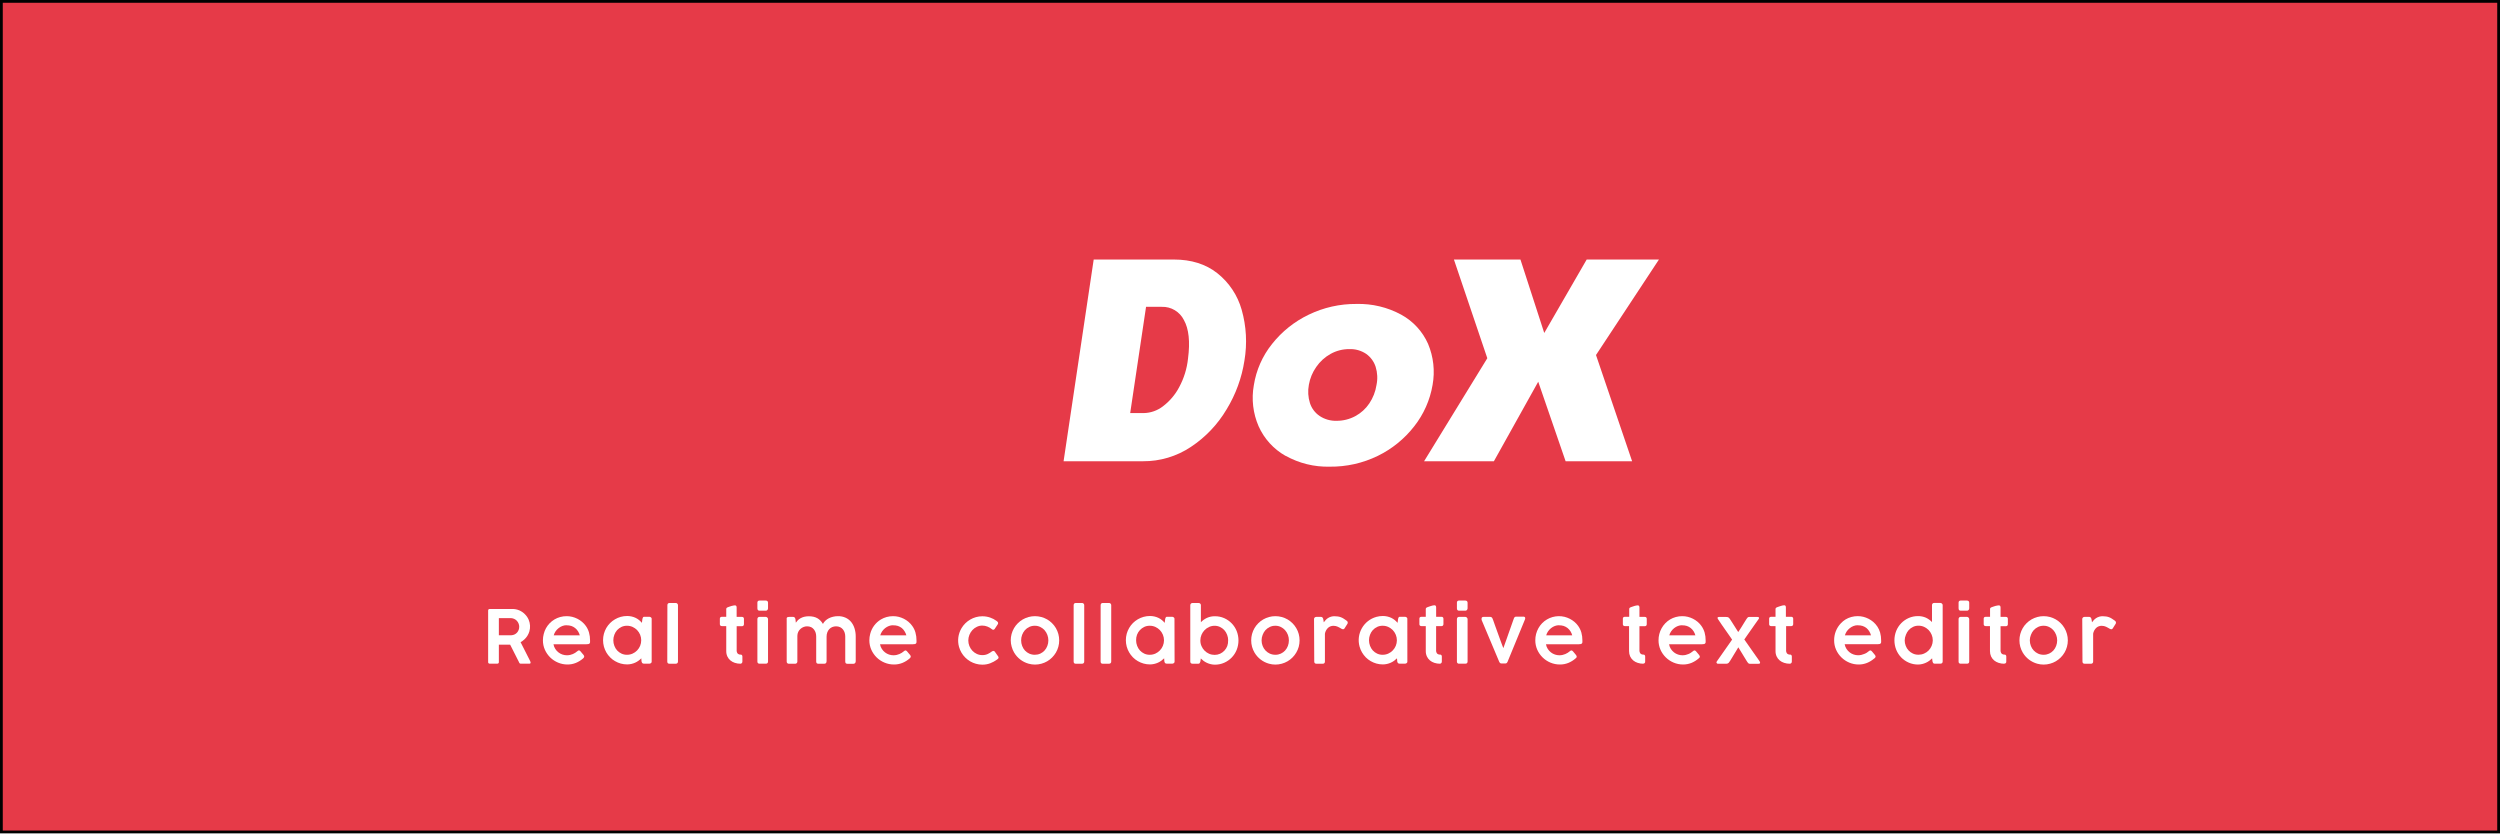
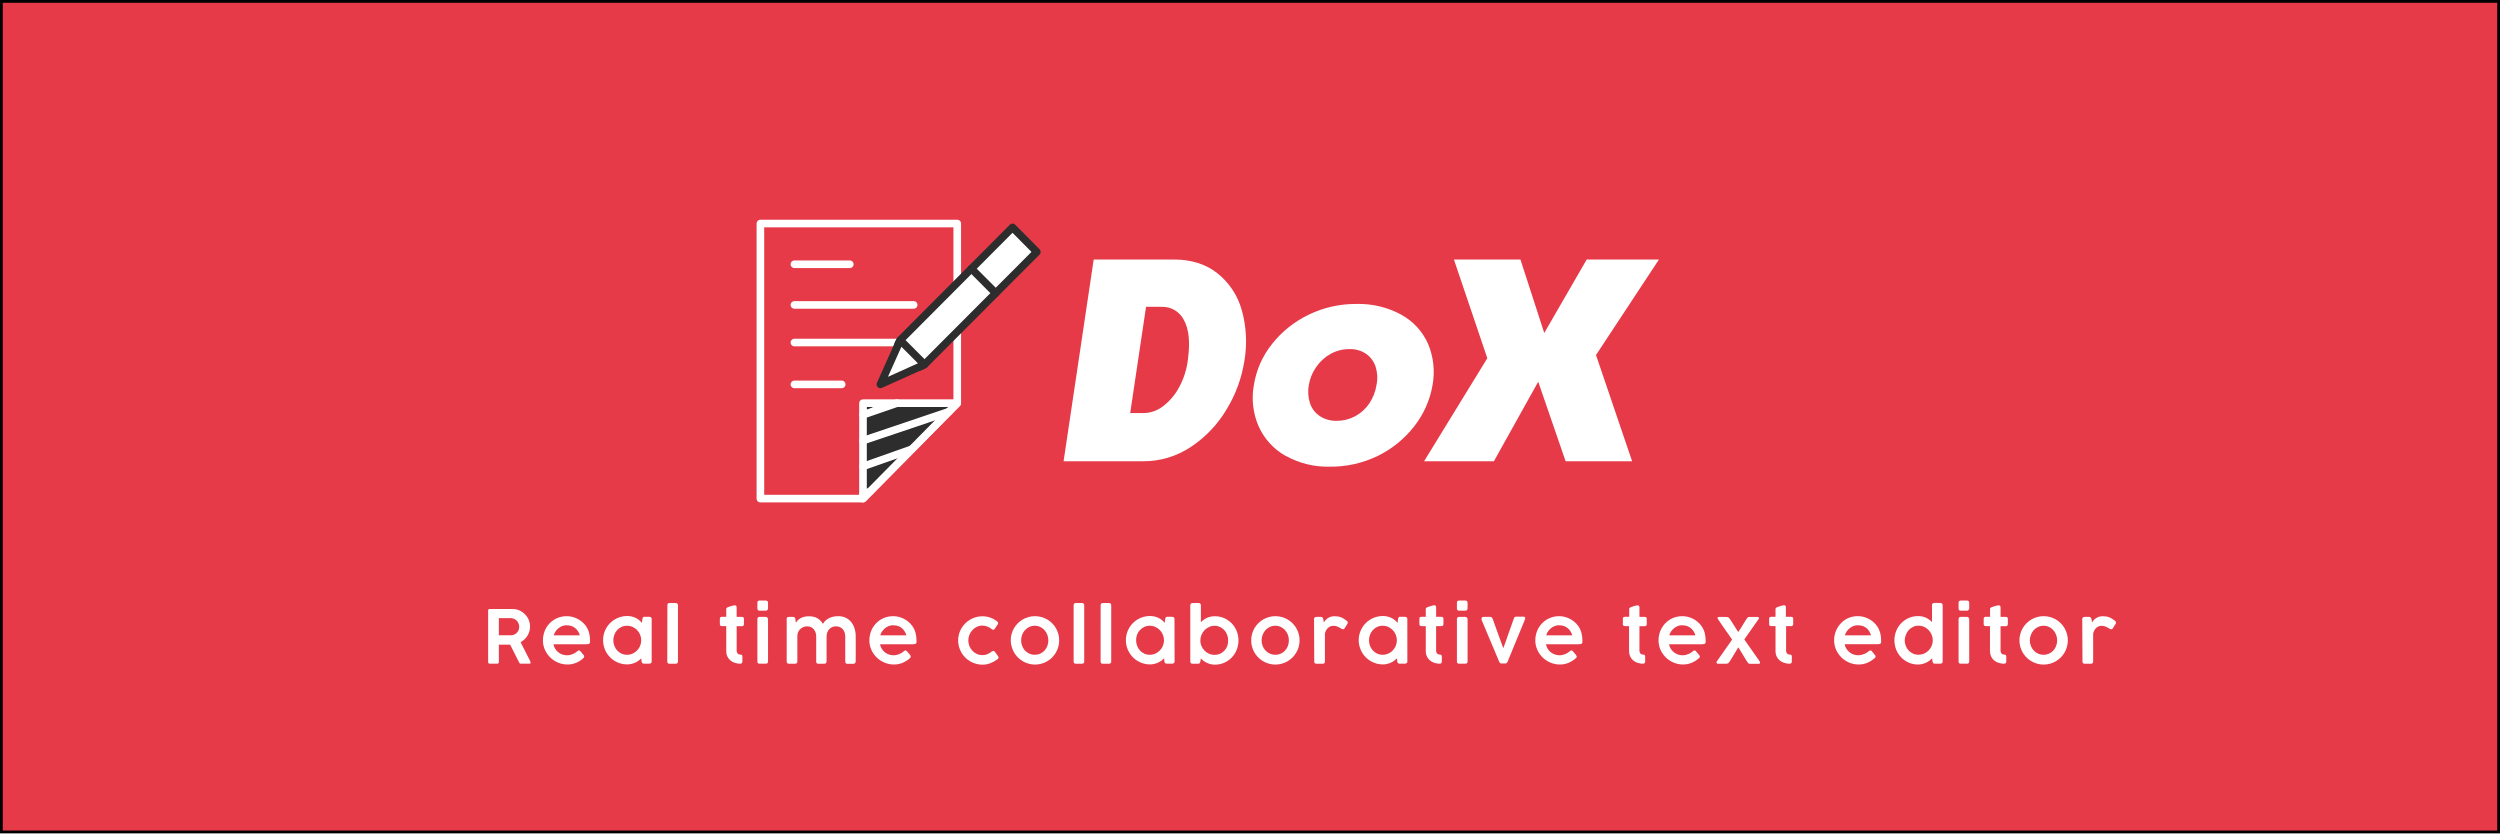
<svg xmlns="http://www.w3.org/2000/svg" id="Livello_1" data-name="Livello 1" viewBox="0 0 900 300">
  <defs>
-     <style>.cls-1{fill:none;}.cls-2{fill:#e63a48;}.cls-3{fill:#010101;}.cls-4{fill:#fff;}.cls-5{clip-path:url(#clip-path);}</style>
+     <style>.cls-1,.cls-6,.cls-8,.cls-9{fill:none;}.cls-2{fill:#e63a48;}.cls-3{fill:#010101;}.cls-4{fill:#fff;}.cls-5{clip-path:url(#clip-path);}.cls-6,.cls-8{stroke:#fff;}.cls-6{stroke-miterlimit:10;stroke-width:0.21px;}.cls-7{clip-path:url(#clip-path-2);}.cls-8,.cls-9{stroke-linecap:round;stroke-linejoin:round;stroke-width:2.74px;}.cls-9{stroke:#2d2d2e;}.cls-10{fill:#2d2d2e;}.cls-11{clip-path:url(#clip-path-4);}</style>
    <clipPath id="clip-path">
+       <rect class="cls-1" x="270.91" y="77.28" width="105.65" height="106.7" />
+     </clipPath>
+     <clipPath id="clip-path-2">
+       <rect class="cls-1" x="270.91" y="77.28" width="105.27" height="106.7" />
+     </clipPath>
+     <clipPath id="clip-path-4">
      <rect class="cls-1" x="377.28" y="92.79" width="226" height="75.67" />
    </clipPath>
  </defs>
  <rect class="cls-2" x="0.5" y="0.5" width="899" height="299" />
  <path class="cls-3" d="M899,1V299H1V1H899m1-1H0V300H900V0Z" />
  <path class="cls-4" d="M175.73,219.85c0-.41.19-.62.58-.62h8.13a6.39,6.39,0,0,1,2.51.5,6.61,6.61,0,0,1,2,1.37,6.22,6.22,0,0,1,1.37,2,6.34,6.34,0,0,1,.25,4.23,6.49,6.49,0,0,1-.71,1.56,6.33,6.33,0,0,1-1.07,1.29,6.65,6.65,0,0,1-1.38,1l3.45,6.81a1.34,1.34,0,0,0,.09.26.68.68,0,0,1,.07.28c0,.27-.16.4-.47.4H187.5a.61.61,0,0,1-.63-.49l-3.22-6.37h-4.06v6.28c0,.38-.2.57-.61.57h-2.67a.63.63,0,0,1-.42-.14.53.53,0,0,1-.16-.43Zm11.19,5.78a3,3,0,0,0-.21-1.1,3.17,3.17,0,0,0-.6-1,2.86,2.86,0,0,0-.92-.69,3,3,0,0,0-1.15-.31l-.91,0h-3.54v6.16h4l.5,0a3.09,3.09,0,0,0,1.15-.29,2.86,2.86,0,0,0,.9-.67,3.16,3.16,0,0,0,.57-.95A3.12,3.12,0,0,0,186.92,225.63Z" />
  <path class="cls-4" d="M209.86,237.08a9.29,9.29,0,0,1-2.56,1.57,7.91,7.91,0,0,1-3,.57,8.67,8.67,0,0,1-3.4-.68,9,9,0,0,1-2.82-1.86,9.12,9.12,0,0,1-1.92-2.76,8.34,8.34,0,0,1-.71-3.42,8.72,8.72,0,0,1,.3-2.29,8.39,8.39,0,0,1,5.91-6.08,8.53,8.53,0,0,1,2.34-.31,8.27,8.27,0,0,1,2,.24,9.11,9.11,0,0,1,1.87.7,8.57,8.57,0,0,1,1.65,1.09,7.83,7.83,0,0,1,1.36,1.46,7.62,7.62,0,0,1,1.16,2.4,10.18,10.18,0,0,1,.38,2.85,5.64,5.64,0,0,1,0,.65.88.88,0,0,1-.16.42.82.82,0,0,1-.4.23,3,3,0,0,1-.75.07H199.25a4.43,4.43,0,0,0,.66,1.69,4.91,4.91,0,0,0,1.15,1.25,4.77,4.77,0,0,0,1.44.77,5.06,5.06,0,0,0,1.57.26,5.4,5.4,0,0,0,1.15-.12,6.2,6.2,0,0,0,1-.32,5.89,5.89,0,0,0,1.59-1s0,0,0,0a2.74,2.74,0,0,1,.31-.23.58.58,0,0,1,.3-.09.71.71,0,0,1,.28.08,1,1,0,0,1,.29.27l.61.73.42.49a2.29,2.29,0,0,1,.23.35.59.59,0,0,1,.07.29A1,1,0,0,1,209.86,237.08Zm-5.9-12a4.18,4.18,0,0,0-1.52.28,5,5,0,0,0-1.36.78,5.36,5.36,0,0,0-1.08,1.15,5,5,0,0,0-.67,1.44h9.4a5.05,5.05,0,0,0-.65-1.48,4.57,4.57,0,0,0-2.43-1.91A5.39,5.39,0,0,0,204,225.11Z" />
  <path class="cls-4" d="M234.6,238.16a.67.67,0,0,1-.36.63,1,1,0,0,1-.36.12,3,3,0,0,1-.43,0h-1.66a.68.68,0,0,1-.59-.23,1.49,1.49,0,0,1-.25-.57l-.08-1.12a8,8,0,0,1-1,.86,6.62,6.62,0,0,1-1.21.71,7.21,7.21,0,0,1-1.38.46,6.83,6.83,0,0,1-1.5.17,8.42,8.42,0,0,1-2.31-.31,8.66,8.66,0,0,1-2.07-.88,8,8,0,0,1-1.76-1.36,8.68,8.68,0,0,1-1.36-1.77,9.13,9.13,0,0,1-.87-2.08,8.87,8.87,0,0,1,0-4.65,9.33,9.33,0,0,1,.87-2.08,8.62,8.62,0,0,1,1.36-1.76,8.31,8.31,0,0,1,1.76-1.35,8.66,8.66,0,0,1,2.07-.88,8.42,8.42,0,0,1,2.31-.31,7.18,7.18,0,0,1,1.62.18,7.42,7.42,0,0,1,1.44.5,6.68,6.68,0,0,1,1.24.79,7.5,7.5,0,0,1,1,1l.19-1.42a2,2,0,0,1,.13-.39.74.74,0,0,1,.14-.25.54.54,0,0,1,.22-.13,1.55,1.55,0,0,1,.33,0h1.33a3,3,0,0,1,.42,0,1.49,1.49,0,0,1,.39.13.7.7,0,0,1,.27.24.63.63,0,0,1,.1.38Zm-13.8-7.66a5.4,5.4,0,0,0,.37,2,5,5,0,0,0,1,1.66,5.14,5.14,0,0,0,1.56,1.14,4.57,4.57,0,0,0,2,.42,4.83,4.83,0,0,0,2-.42,5.1,5.1,0,0,0,1.63-1.14,5.38,5.38,0,0,0,1.09-1.66,5.35,5.35,0,0,0,0-4,5.54,5.54,0,0,0-1.09-1.67,5.43,5.43,0,0,0-1.63-1.14,4.83,4.83,0,0,0-2-.42,4.57,4.57,0,0,0-2,.42,5.5,5.5,0,0,0-1.56,1.14,5.2,5.2,0,0,0-1,1.67A5.38,5.38,0,0,0,220.8,230.5Z" />
  <path class="cls-4" d="M240.26,217.87a.88.88,0,0,1,.18-.57.71.71,0,0,1,.57-.22h2.33a.69.69,0,0,1,.49.22.75.75,0,0,1,.24.57v20.27a.78.78,0,0,1-.22.6.88.88,0,0,1-.59.2H241a.77.77,0,0,1-.6-.2.86.86,0,0,1-.18-.6Z" />
  <path class="cls-4" d="M266.53,238.94a6.42,6.42,0,0,1-2-.32,4.77,4.77,0,0,1-1.6-.88,4.1,4.1,0,0,1-1.08-1.42,4.43,4.43,0,0,1-.4-1.92v-9h-1.53a.84.84,0,0,1-.58-.18.74.74,0,0,1-.19-.56v-1.91a.7.7,0,0,1,.19-.54.89.89,0,0,1,.58-.16h1.53v-1.4c0-.46,0-.93,0-1.4a.54.54,0,0,1,.17-.42,1.49,1.49,0,0,1,.51-.27l.54-.19.66-.22L264,218a2.34,2.34,0,0,1,.53-.07.58.58,0,0,1,.54.22,1.28,1.28,0,0,1,.12.6v1.67c0,.55,0,1.1,0,1.66h1.91a.72.72,0,0,1,.53.18.77.77,0,0,1,.19.56v1.81a.84.84,0,0,1-.19.61.69.69,0,0,1-.53.19H265.2V228c0,.3,0,.59,0,.85v3.45a.07.07,0,0,0,0,.05V234a1.85,1.85,0,0,0,.34,1.26,1.42,1.42,0,0,0,1.12.39.53.53,0,0,1,.44.2.77.77,0,0,1,.16.48v1.84a.73.73,0,0,1-.2.54A.7.7,0,0,1,266.53,238.94Z" />
  <path class="cls-4" d="M272.66,217a.7.7,0,0,1,.78-.8h2.23a.89.89,0,0,1,.6.2.78.78,0,0,1,.22.6v2a.94.94,0,0,1-.21.58.71.71,0,0,1-.59.27h-2.23c-.54,0-.8-.28-.8-.85Zm0,5.88a.84.84,0,0,1,.2-.58.72.72,0,0,1,.58-.23h2.21a.79.79,0,0,1,.29.06.88.88,0,0,1,.28.17,1.64,1.64,0,0,1,.2.26.71.71,0,0,1,.07.32v15.25c0,.53-.27.8-.83.8h-2.2a.71.71,0,0,1-.8-.8Z" />
  <path class="cls-4" d="M283.35,222.25a1.93,1.93,0,0,1,.84-.17h1.35a.7.7,0,0,1,.57.25,1.66,1.66,0,0,1,.25.56l.14,1.28a7.12,7.12,0,0,1,.71-.87,4.22,4.22,0,0,1,1-.74,5.18,5.18,0,0,1,1.28-.51,6.86,6.86,0,0,1,1.72-.19,7.36,7.36,0,0,1,1.69.18,5,5,0,0,1,1.37.53,4.79,4.79,0,0,1,1.1.87,6.67,6.67,0,0,1,.89,1.17,4.23,4.23,0,0,1,.86-1.14,5.28,5.28,0,0,1,1.26-.89,6.78,6.78,0,0,1,1.55-.56,7.39,7.39,0,0,1,1.77-.2,6.29,6.29,0,0,1,2.75.57,5.58,5.58,0,0,1,2,1.56,7,7,0,0,1,1.2,2.33,9.65,9.65,0,0,1,.41,2.84V238a1,1,0,0,1-.23.72.82.82,0,0,1-.65.25h-2a1,1,0,0,1-.71-.2,1.05,1.05,0,0,1-.18-.7v-8.91a4.5,4.5,0,0,0-.2-1.37,3.44,3.44,0,0,0-.61-1.17,3,3,0,0,0-1-.82,3.33,3.33,0,0,0-1.51-.32,3.49,3.49,0,0,0-1.35.26,3,3,0,0,0-1.08.74,3.63,3.63,0,0,0-.71,1.17,4.33,4.33,0,0,0-.26,1.52V238c0,.63-.29.95-.86.95h-2a1,1,0,0,1-.71-.2,1.12,1.12,0,0,1-.17-.7v-8.9a4.74,4.74,0,0,0-.19-1.35,3.61,3.61,0,0,0-.6-1.17,3.11,3.11,0,0,0-1-.84,3.36,3.36,0,0,0-1.51-.31,3.26,3.26,0,0,0-1.22.23,3.56,3.56,0,0,0-1.93,1.74,3.4,3.4,0,0,0-.33,1.45v9.27a.74.74,0,0,1-.23.56.77.77,0,0,1-.57.22h-2.19a.87.87,0,0,1-.64-.21.77.77,0,0,1-.21-.59V222.86A.62.62,0,0,1,283.35,222.25Z" />
  <path class="cls-4" d="M327.42,237.08a9.29,9.29,0,0,1-2.56,1.57,7.93,7.93,0,0,1-3.05.57,8.66,8.66,0,0,1-3.39-.68,8.88,8.88,0,0,1-2.82-1.86,9.12,9.12,0,0,1-1.92-2.76,8.34,8.34,0,0,1-.71-3.42,8.72,8.72,0,0,1,.3-2.29,8.5,8.5,0,0,1,3.85-5.2,8.42,8.42,0,0,1,2.06-.88,8.53,8.53,0,0,1,2.34-.31,8.34,8.34,0,0,1,2,.24,9.11,9.11,0,0,1,1.87.7,8.57,8.57,0,0,1,1.65,1.09,7.78,7.78,0,0,1,1.35,1.46,7.43,7.43,0,0,1,1.17,2.4,10.18,10.18,0,0,1,.38,2.85,5.64,5.64,0,0,1,0,.65.88.88,0,0,1-.16.42.86.86,0,0,1-.4.23,3,3,0,0,1-.75.07H316.81a4.27,4.27,0,0,0,.66,1.69,4.91,4.91,0,0,0,1.15,1.25,4.77,4.77,0,0,0,1.44.77,5.06,5.06,0,0,0,1.57.26,5.4,5.4,0,0,0,1.15-.12,6.51,6.51,0,0,0,1-.32,5.24,5.24,0,0,0,.88-.46,6,6,0,0,0,.71-.53s0,0,0,0a2.74,2.74,0,0,1,.31-.23.55.55,0,0,1,.3-.09.63.63,0,0,1,.27.08,1,1,0,0,1,.3.27l.61.73.42.49a2.29,2.29,0,0,1,.23.35.59.59,0,0,1,.07.29A1,1,0,0,1,327.42,237.08Zm-5.9-12a4.18,4.18,0,0,0-1.52.28,5.17,5.17,0,0,0-1.37.78,5.58,5.58,0,0,0-1.07,1.15,4.72,4.72,0,0,0-.67,1.44h9.4a5.05,5.05,0,0,0-.65-1.48,4.61,4.61,0,0,0-1-1.16,4.77,4.77,0,0,0-1.39-.75A5.44,5.44,0,0,0,321.52,225.11Z" />
  <path class="cls-4" d="M357.08,234.52a1.24,1.24,0,0,1,.38-.18l.26,0a.52.52,0,0,1,.39.24l.32.43.94,1.34a.93.93,0,0,1,.1.2.39.39,0,0,1,0,.18.62.62,0,0,1-.14.38,2.24,2.24,0,0,1-.39.33,10.62,10.62,0,0,1-2.43,1.33,7.85,7.85,0,0,1-2.88.51,8.39,8.39,0,0,1-2.29-.32,8.63,8.63,0,0,1-2.07-.87,8.9,8.9,0,0,1-1.76-1.36,8.76,8.76,0,0,1-2.26-3.84,8.63,8.63,0,0,1,.89-6.73,8.67,8.67,0,0,1,1.37-1.76,8.85,8.85,0,0,1,1.76-1.35,8.66,8.66,0,0,1,2.07-.88,8.38,8.38,0,0,1,2.29-.31,8.54,8.54,0,0,1,2.79.45,8.38,8.38,0,0,1,2.34,1.22h0c.13.12.25.23.37.32a.53.53,0,0,1,.18.44,1.21,1.21,0,0,1,0,.18.37.37,0,0,1-.07.2l-1.09,1.66a.72.72,0,0,1-.58.4.85.85,0,0,1-.51-.23,5.73,5.73,0,0,0-1.58-.93,5,5,0,0,0-1.86-.36,4.41,4.41,0,0,0-1.94.44,5.09,5.09,0,0,0-1.6,1.16,5.79,5.79,0,0,0-1.09,1.72,5.46,5.46,0,0,0-.4,2,5.43,5.43,0,0,0,1.48,3.75,5.19,5.19,0,0,0,1.6,1.14,4.62,4.62,0,0,0,1.95.42,4.49,4.49,0,0,0,1.95-.39A8.1,8.1,0,0,0,357.08,234.52Z" />
  <path class="cls-4" d="M363.87,230.54a8.7,8.7,0,0,1,1.19-4.42,8.4,8.4,0,0,1,1.37-1.76,8.9,8.9,0,0,1,1.76-1.36,9.33,9.33,0,0,1,2.08-.87,8.76,8.76,0,0,1,4.62,0A9.33,9.33,0,0,1,377,223a8.84,8.84,0,0,1,1.75,1.36,8.4,8.4,0,0,1,1.37,1.76,8.7,8.7,0,0,1,1.19,4.42,8.49,8.49,0,0,1-.31,2.32,8.73,8.73,0,0,1-.88,2.08,9,9,0,0,1-1.37,1.76,8.48,8.48,0,0,1-3.83,2.23,8.5,8.5,0,0,1-4.62,0,8.78,8.78,0,0,1-5.21-4,8.73,8.73,0,0,1-.88-2.08A8.49,8.49,0,0,1,363.87,230.54Zm3.74,0a5.4,5.4,0,0,0,.37,2,5.2,5.2,0,0,0,1,1.65,4.94,4.94,0,0,0,1.57,1.12,4.85,4.85,0,0,0,2,.41,4.69,4.69,0,0,0,1.94-.41,5,5,0,0,0,1.55-1.12,5.12,5.12,0,0,0,1-1.65,5.4,5.4,0,0,0,.37-2,5.6,5.6,0,0,0-1.38-3.69,5.05,5.05,0,0,0-1.55-1.15,4.41,4.41,0,0,0-1.94-.43,4.56,4.56,0,0,0-2,.43,5,5,0,0,0-1.57,1.15,5.58,5.58,0,0,0-1,1.68A5.47,5.47,0,0,0,367.61,230.54Z" />
  <path class="cls-4" d="M386.51,217.87a.89.89,0,0,1,.19-.57.68.68,0,0,1,.57-.22h2.32a.69.69,0,0,1,.5.22.74.74,0,0,1,.23.57v20.27a.75.75,0,0,1-.22.6.84.84,0,0,1-.59.2H387.3a.8.8,0,0,1-.61-.2.86.86,0,0,1-.18-.6Z" />
  <path class="cls-4" d="M396.23,217.87a.84.84,0,0,1,.19-.57.68.68,0,0,1,.57-.22h2.32a.71.71,0,0,1,.5.22.78.78,0,0,1,.23.57v20.27a.75.75,0,0,1-.22.6.84.84,0,0,1-.59.2H397a.79.79,0,0,1-.6-.2.86.86,0,0,1-.18-.6Z" />
  <path class="cls-4" d="M422.85,238.16a.75.75,0,0,1-.1.39.85.85,0,0,1-.26.24,1.07,1.07,0,0,1-.37.12,2.9,2.9,0,0,1-.43,0H420a.69.69,0,0,1-.59-.23,1.49,1.49,0,0,1-.24-.57l-.08-1.12a8.69,8.69,0,0,1-1,.86,6.71,6.71,0,0,1-1.22.71,6.78,6.78,0,0,1-1.38.46,6.69,6.69,0,0,1-1.5.17,8.4,8.4,0,0,1-2.3-.31,8.91,8.91,0,0,1-2.08-.88,8.54,8.54,0,0,1-1.76-1.36,8.64,8.64,0,0,1-1.35-1.77,8.73,8.73,0,0,1-.88-2.08,8.87,8.87,0,0,1,0-4.65,8.91,8.91,0,0,1,.88-2.08,8.58,8.58,0,0,1,1.35-1.76,8.83,8.83,0,0,1,3.84-2.23,8.4,8.4,0,0,1,2.3-.31,7.06,7.06,0,0,1,1.62.18,7.42,7.42,0,0,1,1.44.5,6.37,6.37,0,0,1,1.24.79,7.58,7.58,0,0,1,1,1l.18-1.42c.05-.16.09-.29.13-.39a.76.76,0,0,1,.15-.25.48.48,0,0,1,.22-.13,1.42,1.42,0,0,1,.33,0h1.32a3,3,0,0,1,.43,0,1.42,1.42,0,0,1,.38.13.73.73,0,0,1,.28.24.71.71,0,0,1,.1.38ZM409,230.5a5.4,5.4,0,0,0,.37,2,5.07,5.07,0,0,0,1,1.66,4.91,4.91,0,0,0,1.56,1.14,4.53,4.53,0,0,0,2,.42,4.89,4.89,0,0,0,2-.42,5.3,5.3,0,0,0,2.71-2.8,5.23,5.23,0,0,0,0-4,5.36,5.36,0,0,0-1.09-1.67,5.51,5.51,0,0,0-1.62-1.14,4.89,4.89,0,0,0-2-.42,4.53,4.53,0,0,0-2,.42,5.13,5.13,0,0,0-2.6,2.81A5.38,5.38,0,0,0,409,230.5Z" />
  <path class="cls-4" d="M432.14,238.14a2.17,2.17,0,0,1-.26.6.62.62,0,0,1-.54.2h-2c-.56,0-.84-.27-.84-.8V217.87a.75.75,0,0,1,.24-.57.76.76,0,0,1,.54-.22h2.19a.85.85,0,0,1,.63.23.76.76,0,0,1,.22.56V224a7.44,7.44,0,0,1,2.2-1.57,6.63,6.63,0,0,1,2.85-.58,8.11,8.11,0,0,1,3.34.68,8.58,8.58,0,0,1,4.49,4.63,9.22,9.22,0,0,1,0,6.8,8.49,8.49,0,0,1-4.49,4.63,8.12,8.12,0,0,1-3.34.69,6.16,6.16,0,0,1-1.5-.18,6.92,6.92,0,0,1-1.37-.47,6.62,6.62,0,0,1-1.21-.71,8,8,0,0,1-1-.87Zm10-7.6a5.47,5.47,0,0,0-.37-2,5.38,5.38,0,0,0-1-1.68,5.1,5.1,0,0,0-1.56-1.15,4.45,4.45,0,0,0-1.95-.43,4.67,4.67,0,0,0-2,.43,5.28,5.28,0,0,0-1.63,1.15,5.55,5.55,0,0,0-1.1,1.68,5.11,5.11,0,0,0-.4,2v.09a4.84,4.84,0,0,0,.43,2,5.22,5.22,0,0,0,1.1,1.62,5.12,5.12,0,0,0,1.61,1.1,4.92,4.92,0,0,0,2,.41,4.73,4.73,0,0,0,1.95-.41,5,5,0,0,0,2.6-2.77A5.4,5.4,0,0,0,442.12,230.54Z" />
  <path class="cls-4" d="M450.43,230.54a8.7,8.7,0,0,1,1.19-4.42,8.4,8.4,0,0,1,1.37-1.76,8.9,8.9,0,0,1,1.76-1.36,9.33,9.33,0,0,1,2.08-.87,8.76,8.76,0,0,1,4.62,0,8.58,8.58,0,0,1,3.84,2.23,8.36,8.36,0,0,1,1.36,1.76,8.66,8.66,0,0,1,.89,2.09,8.87,8.87,0,0,1,0,4.65,8.76,8.76,0,0,1-.89,2.08,8.75,8.75,0,0,1-3.12,3.12,8.54,8.54,0,0,1-2.08.87,8.5,8.5,0,0,1-4.62,0,8.78,8.78,0,0,1-5.21-4,8.73,8.73,0,0,1-.88-2.08A8.49,8.49,0,0,1,450.43,230.54Zm3.74,0a5.4,5.4,0,0,0,.38,2,5,5,0,0,0,2.6,2.77,4.85,4.85,0,0,0,2,.41,4.62,4.62,0,0,0,1.94-.41,4.85,4.85,0,0,0,1.55-1.12,5.33,5.33,0,0,0,1-1.65,5.6,5.6,0,0,0,.36-2,5.47,5.47,0,0,0-1.38-3.69,4.94,4.94,0,0,0-1.55-1.15,4.34,4.34,0,0,0-1.94-.43,4.56,4.56,0,0,0-2,.43,5.14,5.14,0,0,0-1.57,1.15,5.36,5.36,0,0,0-1,1.68A5.48,5.48,0,0,0,454.17,230.54Z" />
  <path class="cls-4" d="M473.05,222.86a.7.7,0,0,1,.26-.58.92.92,0,0,1,.57-.2h1.69a.63.63,0,0,1,.5.2,1.29,1.29,0,0,1,.27.49,3.2,3.2,0,0,1,.13.63c0,.23.06.43.1.62a6.82,6.82,0,0,1,.66-.8,4.27,4.27,0,0,1,.82-.7,4.26,4.26,0,0,1,2.38-.68,7.33,7.33,0,0,1,1.2.09,5.08,5.08,0,0,1,2,.73c.31.19.64.41,1,.67a2.12,2.12,0,0,1,.39.33.65.65,0,0,1,.16.44,1.7,1.7,0,0,1,0,.22.62.62,0,0,1-.1.24l-1.09,1.73a.58.58,0,0,1-.25.19.6.6,0,0,1-.24.06.86.86,0,0,1-.41-.1c-.3-.16-.56-.31-.8-.46a6.66,6.66,0,0,0-.7-.36,4.56,4.56,0,0,0-.71-.24,3.49,3.49,0,0,0-.82-.09,2.86,2.86,0,0,0-2,.76,3.82,3.82,0,0,0-1.09,2.09v10a.72.72,0,0,1-.83.8h-2.18a.72.72,0,0,1-.83-.8Z" />
  <path class="cls-4" d="M506.65,238.16a.67.67,0,0,1-.1.39.75.75,0,0,1-.26.24,1.07,1.07,0,0,1-.37.12,2.9,2.9,0,0,1-.43,0h-1.66a.69.69,0,0,1-.59-.23,1.49,1.49,0,0,1-.24-.57l-.08-1.12a8,8,0,0,1-1,.86,6.71,6.71,0,0,1-1.22.71,6.78,6.78,0,0,1-1.38.46,6.69,6.69,0,0,1-1.5.17,8.4,8.4,0,0,1-2.3-.31,8.91,8.91,0,0,1-2.08-.88,8.54,8.54,0,0,1-1.76-1.36,9,9,0,0,1-1.35-1.77,8.73,8.73,0,0,1-.88-2.08,8.71,8.71,0,0,1,6.07-10.72,8.4,8.4,0,0,1,2.3-.31,7.06,7.06,0,0,1,1.62.18,7,7,0,0,1,1.44.5,6.37,6.37,0,0,1,1.24.79,7.58,7.58,0,0,1,1,1l.19-1.42a3.11,3.11,0,0,1,.12-.39.76.76,0,0,1,.15-.25.54.54,0,0,1,.22-.13,1.55,1.55,0,0,1,.33,0h1.33a3,3,0,0,1,.42,0,1.63,1.63,0,0,1,.39.13.78.78,0,0,1,.27.24.63.63,0,0,1,.1.38Zm-13.81-7.66a5.6,5.6,0,0,0,.37,2,5.25,5.25,0,0,0,1,1.66,4.91,4.91,0,0,0,1.56,1.14,4.57,4.57,0,0,0,2,.42,4.89,4.89,0,0,0,2-.42,5.3,5.3,0,0,0,2.71-2.8,5.23,5.23,0,0,0,0-4,5.36,5.36,0,0,0-1.09-1.67,5.51,5.51,0,0,0-1.62-1.14,4.89,4.89,0,0,0-2-.42,4.57,4.57,0,0,0-2,.42,5.24,5.24,0,0,0-1.56,1.14,5.41,5.41,0,0,0-1,1.67A5.59,5.59,0,0,0,492.84,230.5Z" />
  <path class="cls-4" d="M518.36,238.94a6.42,6.42,0,0,1-2-.32,4.77,4.77,0,0,1-1.6-.88,4.1,4.1,0,0,1-1.08-1.42,4.43,4.43,0,0,1-.4-1.92v-9h-1.53a.82.82,0,0,1-.58-.18.74.74,0,0,1-.19-.56v-1.91a.7.7,0,0,1,.19-.54.87.87,0,0,1,.58-.16h1.53c0-.47,0-.93,0-1.4v-1.4a.54.54,0,0,1,.17-.42,1.49,1.49,0,0,1,.51-.27l.54-.19c.21-.08.43-.15.66-.22l.66-.18a2.34,2.34,0,0,1,.53-.07.58.58,0,0,1,.54.22,1.28,1.28,0,0,1,.12.6v1.67c0,.55,0,1.1,0,1.66h1.91a.72.72,0,0,1,.53.18.77.77,0,0,1,.19.56v1.81a.84.84,0,0,1-.19.61.69.69,0,0,1-.53.19H517V228c0,.3,0,.59,0,.85v3.45a.07.07,0,0,0,0,.05V234a1.85,1.85,0,0,0,.34,1.26,1.44,1.44,0,0,0,1.12.39.53.53,0,0,1,.44.2.77.77,0,0,1,.16.48v1.84a.73.73,0,0,1-.2.54A.69.69,0,0,1,518.36,238.94Z" />
  <path class="cls-4" d="M524.49,217a.7.7,0,0,1,.78-.8h2.23a.89.89,0,0,1,.6.2.78.78,0,0,1,.23.6v2a1,1,0,0,1-.22.58.71.71,0,0,1-.59.27h-2.23c-.54,0-.8-.28-.8-.85Zm0,5.88a.89.89,0,0,1,.2-.58.74.74,0,0,1,.58-.23h2.21a.79.79,0,0,1,.29.06.88.88,0,0,1,.28.17,1.64,1.64,0,0,1,.2.26.72.72,0,0,1,.08.32v15.25c0,.53-.28.8-.84.8h-2.2a.71.71,0,0,1-.8-.8Z" />
  <path class="cls-4" d="M533.37,223.16c0-.07,0-.14,0-.19l0-.17a1,1,0,0,1,0-.16.52.52,0,0,1,.18-.41.8.8,0,0,1,.53-.15h2.39a.77.77,0,0,1,.52.16,1.18,1.18,0,0,1,.32.45l.24.6.6,1.7.7,1.94.72,2c.23.65.46,1.27.67,1.85s.41,1.1.57,1.54.3.79.4,1l.53-1.49c.2-.56.41-1.16.64-1.79l.7-2,.71-2c.23-.65.45-1.26.65-1.85l.57-1.6a1.13,1.13,0,0,1,.32-.46.92.92,0,0,1,.53-.14h2.48a.94.94,0,0,1,.56.13.43.43,0,0,1,.16.35,1,1,0,0,1,0,.27,1.46,1.46,0,0,1-.06.23l-6.31,15.35a2.7,2.7,0,0,1-.26.36.78.78,0,0,1-.57.17h-1.22a.86.86,0,0,1-.64-.17,1.23,1.23,0,0,1-.25-.36Z" />
  <path class="cls-4" d="M567.15,237.08a9.39,9.39,0,0,1-2.55,1.57,8,8,0,0,1-3.05.57,8.71,8.71,0,0,1-3.4-.68,9,9,0,0,1-4.73-4.62,8.34,8.34,0,0,1-.71-3.42,8.83,8.83,0,0,1,1.12-4.35,9,9,0,0,1,1.31-1.77,8.54,8.54,0,0,1,8.11-2.32,9,9,0,0,1,3.52,1.79,8.13,8.13,0,0,1,1.35,1.46,7.87,7.87,0,0,1,1.17,2.4,10.19,10.19,0,0,1,.37,2.85,5.92,5.92,0,0,1,0,.65.8.8,0,0,1-.17.42.82.82,0,0,1-.4.23,2.83,2.83,0,0,1-.74.07H556.55a4.42,4.42,0,0,0,.65,1.69,5.3,5.3,0,0,0,1.15,1.25,4.82,4.82,0,0,0,1.45.77,5,5,0,0,0,1.56.26,5.34,5.34,0,0,0,1.15-.12,6.2,6.2,0,0,0,1-.32,4.88,4.88,0,0,0,.88-.46,5.25,5.25,0,0,0,.71-.53l0,0a2.68,2.68,0,0,1,.3-.23.59.59,0,0,1,.31-.09.63.63,0,0,1,.27.08,1.22,1.22,0,0,1,.3.27c.24.29.44.54.61.73s.31.36.41.49a1.38,1.38,0,0,1,.23.35.6.6,0,0,1,.08.29C567.66,236.59,567.49,236.83,567.15,237.08Zm-5.89-12a4.27,4.27,0,0,0-1.53.28,5.11,5.11,0,0,0-1.36.78,5.32,5.32,0,0,0-1.07,1.15,4.72,4.72,0,0,0-.67,1.44H566a4.93,4.93,0,0,0-1.68-2.64,4.7,4.7,0,0,0-1.4-.75A5.38,5.38,0,0,0,561.26,225.11Z" />
  <path class="cls-4" d="M591.55,238.94a6.3,6.3,0,0,1-2-.32,4.82,4.82,0,0,1-1.61-.88,4.36,4.36,0,0,1-1.08-1.42,4.58,4.58,0,0,1-.4-1.92v-9H585a.82.82,0,0,1-.58-.18.7.7,0,0,1-.19-.56v-1.91a.67.67,0,0,1,.19-.54.87.87,0,0,1,.58-.16h1.52c0-.47,0-.93,0-1.4s0-.93,0-1.4a.54.54,0,0,1,.16-.42,1.49,1.49,0,0,1,.51-.27l.55-.19.65-.22L589,218a2.34,2.34,0,0,1,.53-.07c.28,0,.46.07.54.22a1.27,1.27,0,0,1,.13.6c0,.56,0,1.11,0,1.67s0,1.1,0,1.66h1.92a.74.74,0,0,1,.53.18.77.77,0,0,1,.18.56v1.81a.84.84,0,0,1-.18.61.7.7,0,0,1-.53.19h-1.92V228c0,.3,0,.59,0,.85s0,.56,0,.87v2.52s0,0,0,.06a.43.43,0,0,0,0,.05V234a1.84,1.84,0,0,0,.35,1.26,1.41,1.41,0,0,0,1.11.39.5.5,0,0,1,.44.2.71.71,0,0,1,.16.48v1.84a.66.66,0,0,1-.73.73Z" />
  <path class="cls-4" d="M611.46,237.08a9.39,9.39,0,0,1-2.55,1.57,8,8,0,0,1-3,.57,8.71,8.71,0,0,1-3.4-.68,9,9,0,0,1-4.73-4.62,8.34,8.34,0,0,1-.71-3.42,8.83,8.83,0,0,1,1.12-4.35,9,9,0,0,1,1.31-1.77,8.28,8.28,0,0,1,3.78-2.25,8.53,8.53,0,0,1,2.34-.31,8.34,8.34,0,0,1,2,.24,9.11,9.11,0,0,1,1.87.7,8.89,8.89,0,0,1,1.65,1.09,8.13,8.13,0,0,1,1.35,1.46,7.87,7.87,0,0,1,1.17,2.4,10.19,10.19,0,0,1,.37,2.85,5.92,5.92,0,0,1,0,.65.8.8,0,0,1-.17.42.83.83,0,0,1-.39.23,3,3,0,0,1-.75.07H600.86a4.42,4.42,0,0,0,.65,1.69,5.3,5.3,0,0,0,1.15,1.25,4.82,4.82,0,0,0,1.45.77,5,5,0,0,0,1.57.26,5.31,5.31,0,0,0,1.14-.12,6.2,6.2,0,0,0,1-.32,4.57,4.57,0,0,0,.88-.46,6.11,6.11,0,0,0,.72-.53s0,0,0,0a2.68,2.68,0,0,1,.3-.23.59.59,0,0,1,.31-.09.63.63,0,0,1,.27.08,1.22,1.22,0,0,1,.3.27c.24.29.44.54.61.73s.31.36.41.49a1.38,1.38,0,0,1,.23.35.6.6,0,0,1,.08.29C612,236.59,611.8,236.83,611.46,237.08Zm-5.89-12a4.27,4.27,0,0,0-1.53.28,5.11,5.11,0,0,0-1.36.78,5.32,5.32,0,0,0-1.07,1.15,4.72,4.72,0,0,0-.67,1.44h9.4a5.33,5.33,0,0,0-.65-1.48,4.57,4.57,0,0,0-2.43-1.91A5.49,5.49,0,0,0,605.57,225.11Z" />
  <path class="cls-4" d="M618.11,238.75c-.13,0-.2-.05-.2-.15a.53.53,0,0,1,.07-.2v0a.29.29,0,0,1,0-.16.87.87,0,0,1,.08-.14l5.5-7.84-1.38-2c-.43-.61-.84-1.21-1.25-1.78l-1.19-1.71L618.55,223a1.22,1.22,0,0,1-.17-.29.56.56,0,0,1-.07-.25.31.31,0,0,1,.14-.26.91.91,0,0,1,.47-.1h2.42a2.59,2.59,0,0,1,.62.06,1.18,1.18,0,0,1,.39.19,1.52,1.52,0,0,1,.31.35l.34.5c.48.72.94,1.44,1.39,2.17l1.37,2.17c.24-.34.49-.72.75-1.13l.79-1.26c.27-.43.53-.85.78-1.27s.5-.8.73-1.15a2,2,0,0,1,.41-.49.83.83,0,0,1,.48-.14h3a.82.82,0,0,1,.4.09.29.29,0,0,1,.16.27.74.74,0,0,1-.17.42l-1.26,1.78-1.22,1.74-1.27,1.81-1.39,2c.91,1.29,1.82,2.58,2.71,3.87l2.72,3.87c.07.11.13.22.19.33a.73.73,0,0,1,.07.31.32.32,0,0,1-.13.26.75.75,0,0,1-.46.11h-3.12a.73.73,0,0,1-.48-.15,1.64,1.64,0,0,1-.37-.43l-.35-.55-1.47-2.4-1.46-2.4-2.93,4.83a6.11,6.11,0,0,1-.55.77,1,1,0,0,1-.37.23,1.63,1.63,0,0,1-.45.09,3.85,3.85,0,0,1-.48,0h-2.6A.27.27,0,0,1,618.11,238.75Z" />
  <path class="cls-4" d="M644.28,238.94a6.3,6.3,0,0,1-2-.32,4.82,4.82,0,0,1-1.61-.88,4.1,4.1,0,0,1-1.08-1.42,4.43,4.43,0,0,1-.4-1.92v-9h-1.53a.8.8,0,0,1-.57-.18.7.7,0,0,1-.2-.56v-1.91a.67.67,0,0,1,.2-.54.84.84,0,0,1,.57-.16h1.53c0-.47,0-.93,0-1.4v-1.4a.54.54,0,0,1,.17-.42,1.49,1.49,0,0,1,.51-.27l.54-.19.66-.22.66-.18a2.34,2.34,0,0,1,.53-.07.58.58,0,0,1,.54.22,1.28,1.28,0,0,1,.12.6v1.67c0,.55,0,1.1,0,1.66h1.91a.65.65,0,0,1,.72.74v1.81a.8.8,0,0,1-.19.61.69.69,0,0,1-.53.19H643V228c0,.3,0,.59,0,.85v3.45a.07.07,0,0,0,0,.05V234a1.85,1.85,0,0,0,.34,1.26,1.44,1.44,0,0,0,1.12.39.51.51,0,0,1,.44.2.77.77,0,0,1,.16.48v1.84a.73.73,0,0,1-.2.54A.69.69,0,0,1,644.28,238.94Z" />
  <path class="cls-4" d="M674.69,237.08a9.29,9.29,0,0,1-2.56,1.57,7.91,7.91,0,0,1-3,.57,8.67,8.67,0,0,1-3.4-.68,9,9,0,0,1-4.73-4.62,8.19,8.19,0,0,1-.71-3.42,8.76,8.76,0,0,1,2.43-6.12A8.16,8.16,0,0,1,664.4,223a8.35,8.35,0,0,1,2.05-.88,8.55,8.55,0,0,1,2.35-.31,8.4,8.4,0,0,1,2,.24,9.25,9.25,0,0,1,1.86.7,8.57,8.57,0,0,1,1.65,1.09,7.9,7.9,0,0,1,2.53,3.86,10.57,10.57,0,0,1,.37,2.85,5.92,5.92,0,0,1,0,.65.89.89,0,0,1-.17.42.82.82,0,0,1-.4.23,2.88,2.88,0,0,1-.74.07H664.08a4.6,4.6,0,0,0,.66,1.69,5.1,5.1,0,0,0,1.15,1.25,4.71,4.71,0,0,0,1.45.77,5,5,0,0,0,1.56.26,5.4,5.4,0,0,0,1.15-.12,6.2,6.2,0,0,0,1-.32A4.88,4.88,0,0,0,672,235a5.25,5.25,0,0,0,.71-.53v0a2.74,2.74,0,0,1,.31-.23.59.59,0,0,1,.31-.09.67.67,0,0,1,.27.08,1.22,1.22,0,0,1,.3.27c.23.29.44.54.61.73s.3.36.41.49a2.29,2.29,0,0,1,.23.35.59.59,0,0,1,.07.29A1,1,0,0,1,674.69,237.08Zm-5.89-12a4.19,4.19,0,0,0-1.53.28,5,5,0,0,0-1.36.78,5.63,5.63,0,0,0-1.08,1.15,5,5,0,0,0-.67,1.44h9.4a5.31,5.31,0,0,0-.64-1.48,5,5,0,0,0-1-1.16,4.83,4.83,0,0,0-1.4-.75A5.38,5.38,0,0,0,668.8,225.11Z" />
  <path class="cls-4" d="M695.56,237a8.76,8.76,0,0,1-1,.87,7.13,7.13,0,0,1-2.58,1.18,6.16,6.16,0,0,1-1.5.18,8.09,8.09,0,0,1-3.34-.69,8.62,8.62,0,0,1-2.7-1.86,8.83,8.83,0,0,1-1.8-2.77,9.22,9.22,0,0,1,0-6.8,8.79,8.79,0,0,1,1.8-2.76,8.65,8.65,0,0,1,2.7-1.87,8.08,8.08,0,0,1,3.34-.68,6.71,6.71,0,0,1,2.85.57,7.38,7.38,0,0,1,2.19,1.58v-6.1a.74.74,0,0,1,.82-.79h2.18a.87.87,0,0,1,.57.22.68.68,0,0,1,.27.57v20.27c0,.53-.29.8-.85.8h-2a.65.65,0,0,1-.55-.2,1.9,1.9,0,0,1-.26-.6Zm-9.87-6.48a5.4,5.4,0,0,0,.38,2,5,5,0,0,0,2.59,2.77,4.71,4.71,0,0,0,2,.41,4.91,4.91,0,0,0,2-.41,5.05,5.05,0,0,0,1.62-1.1,5.29,5.29,0,0,0,1.52-3.59v-.09a5.11,5.11,0,0,0-.4-2,5.5,5.5,0,0,0-1.08-1.68,5.41,5.41,0,0,0-1.63-1.15,4.68,4.68,0,0,0-2-.43,4.43,4.43,0,0,0-2,.43,5.1,5.1,0,0,0-1.56,1.15,5.36,5.36,0,0,0-1,1.68A5.48,5.48,0,0,0,685.69,230.54Z" />
  <path class="cls-4" d="M705.09,217a.7.7,0,0,1,.78-.8h2.23a.89.89,0,0,1,.6.2.78.78,0,0,1,.22.6v2a.94.94,0,0,1-.21.58.72.72,0,0,1-.6.27h-2.23c-.53,0-.79-.28-.79-.85Zm0,5.88a.84.84,0,0,1,.2-.58.72.72,0,0,1,.58-.23h2.2a.8.8,0,0,1,.3.06,1,1,0,0,1,.28.17,1.57,1.57,0,0,1,.19.26.61.61,0,0,1,.08.32v15.25c0,.53-.27.8-.83.8h-2.21a.7.7,0,0,1-.79-.8Z" />
  <path class="cls-4" d="M721.48,238.94a6.35,6.35,0,0,1-2-.32,4.92,4.92,0,0,1-1.61-.88,4.36,4.36,0,0,1-1.08-1.42,4.58,4.58,0,0,1-.4-1.92v-9H714.9a.82.82,0,0,1-.58-.18.7.7,0,0,1-.19-.56v-1.91a.67.67,0,0,1,.19-.54.87.87,0,0,1,.58-.16h1.52c0-.47,0-.93,0-1.4s0-.93,0-1.4a.54.54,0,0,1,.16-.42,1.49,1.49,0,0,1,.51-.27l.55-.19c.21-.08.43-.15.66-.22L719,218a2.34,2.34,0,0,1,.53-.07c.28,0,.46.07.54.22a1.16,1.16,0,0,1,.13.6c0,.56,0,1.11,0,1.67s0,1.1,0,1.66h1.92a.74.74,0,0,1,.53.18.77.77,0,0,1,.18.56v1.81a.84.84,0,0,1-.18.61.7.7,0,0,1-.53.19h-1.92V228c0,.3,0,.59,0,.85s0,.56,0,.87v2.52s0,0,0,.06a.43.43,0,0,0,0,.05V234a1.84,1.84,0,0,0,.35,1.26,1.41,1.41,0,0,0,1.11.39.5.5,0,0,1,.44.2.71.71,0,0,1,.16.48v1.84a.66.66,0,0,1-.73.73Z" />
  <path class="cls-4" d="M727,230.54a8.7,8.7,0,0,1,1.19-4.42,8.4,8.4,0,0,1,1.37-1.76,8.9,8.9,0,0,1,1.76-1.36,9.33,9.33,0,0,1,2.08-.87,8.76,8.76,0,0,1,4.62,0,8.58,8.58,0,0,1,3.84,2.23,8.36,8.36,0,0,1,1.36,1.76,8.26,8.26,0,0,1,.88,2.09,8.61,8.61,0,0,1,0,4.65,8.34,8.34,0,0,1-.88,2.08,8.75,8.75,0,0,1-3.12,3.12,8.54,8.54,0,0,1-2.08.87,8.5,8.5,0,0,1-4.62,0,8.78,8.78,0,0,1-5.21-4,8.73,8.73,0,0,1-.88-2.08A8.49,8.49,0,0,1,727,230.54Zm3.74,0a5.4,5.4,0,0,0,.38,2,5,5,0,0,0,2.6,2.77,4.85,4.85,0,0,0,2,.41,4.62,4.62,0,0,0,1.94-.41,4.85,4.85,0,0,0,1.55-1.12,5.12,5.12,0,0,0,1-1.65,5.4,5.4,0,0,0,.37-2,5.6,5.6,0,0,0-1.38-3.69,4.94,4.94,0,0,0-1.55-1.15,4.34,4.34,0,0,0-1.94-.43,4.56,4.56,0,0,0-2,.43,5.14,5.14,0,0,0-1.57,1.15,5.36,5.36,0,0,0-1,1.68A5.48,5.48,0,0,0,730.73,230.54Z" />
  <path class="cls-4" d="M749.61,222.86a.7.7,0,0,1,.26-.58.92.92,0,0,1,.57-.2h1.69a.63.63,0,0,1,.5.2,1.29,1.29,0,0,1,.27.49,3.2,3.2,0,0,1,.13.63c0,.23.06.43.1.62a7.86,7.86,0,0,1,.65-.8,4.66,4.66,0,0,1,.83-.7,4.26,4.26,0,0,1,2.38-.68,7.33,7.33,0,0,1,1.2.09,5.08,5.08,0,0,1,2,.73c.31.19.64.41,1,.67a2.12,2.12,0,0,1,.39.33.65.65,0,0,1,.16.44,1.7,1.7,0,0,1,0,.22.62.62,0,0,1-.1.24l-1.09,1.73a.58.58,0,0,1-.25.19.6.6,0,0,1-.24.06.86.86,0,0,1-.41-.1c-.3-.16-.56-.31-.8-.46a6.66,6.66,0,0,0-.7-.36,4.56,4.56,0,0,0-.71-.24,3.49,3.49,0,0,0-.82-.09,2.86,2.86,0,0,0-2,.76,3.82,3.82,0,0,0-1.09,2.09v10a.72.72,0,0,1-.83.8h-2.18a.72.72,0,0,1-.83-.8Z" />
  <g class="cls-5">
-     <g class="cls-5">
+     <polygon class="cls-6" points="344.61 80.48 344.61 145.14 310.68 179.5 273.74 179.5 273.74 80.48 344.61 80.48" />
+     <g class="cls-7">
+       <polygon class="cls-8" points="344.61 80.48 344.61 145.14 310.68 179.5 273.74 179.5 273.74 80.48 344.61 80.48" />
+     </g>
+     <line class="cls-6" x1="285.99" y1="95.13" x2="305.93" y2="95.13" />
+     <line class="cls-8" x1="285.99" y1="95.13" x2="305.93" y2="95.13" />
+     <line class="cls-6" x1="285.99" y1="109.77" x2="328.92" y2="109.77" />
+     <line class="cls-8" x1="285.99" y1="109.77" x2="328.92" y2="109.77" />
+     <line class="cls-6" x1="285.99" y1="123.32" x2="327.64" y2="123.32" />
+     <line class="cls-8" x1="285.99" y1="123.32" x2="327.64" y2="123.32" />
+     <line class="cls-6" x1="285.99" y1="138.38" x2="303.01" y2="138.38" />
+     <line class="cls-8" x1="285.99" y1="138.38" x2="303.01" y2="138.38" />
+     <g class="cls-7">
+       <path class="cls-4" d="M364.51,81.86l-39.9,40.05a6.2,6.2,0,0,0,8.75,8.78l39.9-40Z" />
+       <path class="cls-6" d="M364.51,81.86l-39.9,40.05a6.2,6.2,0,0,0,8.75,8.78l39.9-40Z" />
+       <path class="cls-9" d="M364.51,81.86l-39.9,40.05a6.2,6.2,0,0,0,8.75,8.78l39.9-40Z" />
+       <polygon class="cls-4" points="324.07 122.45 332.82 131.23 316.94 138.38 324.07 122.45" />
+       <path class="cls-9" d="M324.07,122.45l8.75,8.78-15.88,7.15ZM349.7,96.73l8.75,8.78" />
+       <polygon class="cls-10" points="311.79 146.37 311.79 148.06 314.94 146.37 311.79 146.37" />
+       <polygon class="cls-6" points="311.79 146.37 311.79 148.06 314.94 146.37 311.79 146.37" />
+       <polygon class="cls-10" points="310.73 158.63 310.73 167.92 328.21 161.79 341.47 148.27 310.73 158.63" />
+       <polygon class="cls-6" points="310.73 158.63 310.73 167.92 328.21 161.79 341.47 148.27 310.73 158.63" />
+       <path class="cls-10" d="M310.73,167.92v11.62c0-1.69,18.11-17.32,18.11-17.32Z" />
+       <path class="cls-6" d="M310.73,167.92v11.62c0-1.69,18.11-17.32,18.11-17.32Z" />
+       <polygon class="cls-10" points="310.63 149.43 310.63 158.73 342.63 147.32 342.63 145.21 321.58 145.21 310.63 149.43" />
+       <polygon class="cls-6" points="310.63 149.43 310.63 158.73 342.63 147.32 342.63 145.21 321.58 145.21 310.63 149.43" />
+       <path class="cls-8" d="M322.91,145.13l-12.23,4.22m30.89-1.14h0l-30.89,10.42m17.54,3.1-17.54,6.18M313.1,177h0l-2.42.84" />
+       <polygon class="cls-8" points="344.61 145.14 310.68 179.5 310.68 145.14 344.61 145.14" />
+     </g>
+   </g>
+   <g class="cls-11">
+     <g class="cls-11">
      <path class="cls-4" d="M393.73,93.43h21.39l-10.84,72.62H382.89Zm7,0H422.6q9.38,0,15.62,4.91A25.67,25.67,0,0,1,447,111.51a41.48,41.48,0,0,1,1,18.28,47.53,47.53,0,0,1-6.41,17.56,41.67,41.67,0,0,1-12.86,13.53,30.69,30.69,0,0,1-17.29,5.17H386Zm11,55.28a11.64,11.64,0,0,0,6.89-2.41,20.75,20.75,0,0,0,5.87-6.89,27.75,27.75,0,0,0,3.2-10.35q1.18-9.09-1.48-13.84a8.6,8.6,0,0,0-8-4.76H402.9l-4.83,38.25Z" />
      <path class="cls-4" d="M462.81,164.12a23,23,0,0,1-9.71-10.66,25.63,25.63,0,0,1-1.72-14.78,31.53,31.53,0,0,1,6.55-14.84,37.52,37.52,0,0,1,13.21-10.56,38.78,38.78,0,0,1,17.19-3.86,32,32,0,0,1,16.11,3.86,22.26,22.26,0,0,1,9.66,10.5,26.11,26.11,0,0,1,1.63,14.79,33,33,0,0,1-6.6,14.89A37.41,37.41,0,0,1,496,164.12,38.47,38.47,0,0,1,478.68,168a30.92,30.92,0,0,1-15.87-3.92m25.08-14.26a14.09,14.09,0,0,0,5.07-4.6,16.32,16.32,0,0,0,2.57-6.58,13,13,0,0,0-.3-6.59,9.16,9.16,0,0,0-3.4-4.65,10.16,10.16,0,0,0-6.06-1.72,13.67,13.67,0,0,0-6.75,1.72,15.29,15.29,0,0,0-5.17,4.7,15.81,15.81,0,0,0-2.66,6.43,13.49,13.49,0,0,0,.39,6.58,8.88,8.88,0,0,0,3.5,4.65,10.43,10.43,0,0,0,6.06,1.73,14.06,14.06,0,0,0,6.75-1.67" />
      <polygon class="cls-4" points="553.76 137.42 537.8 166.05 512.67 166.05 535.43 128.96 523.41 93.43 547.36 93.43 555.93 119.87 571.21 93.43 597.22 93.43 574.56 127.81 587.56 166.05 563.62 166.05 553.76 137.42" />
    </g>
  </g>
</svg>
